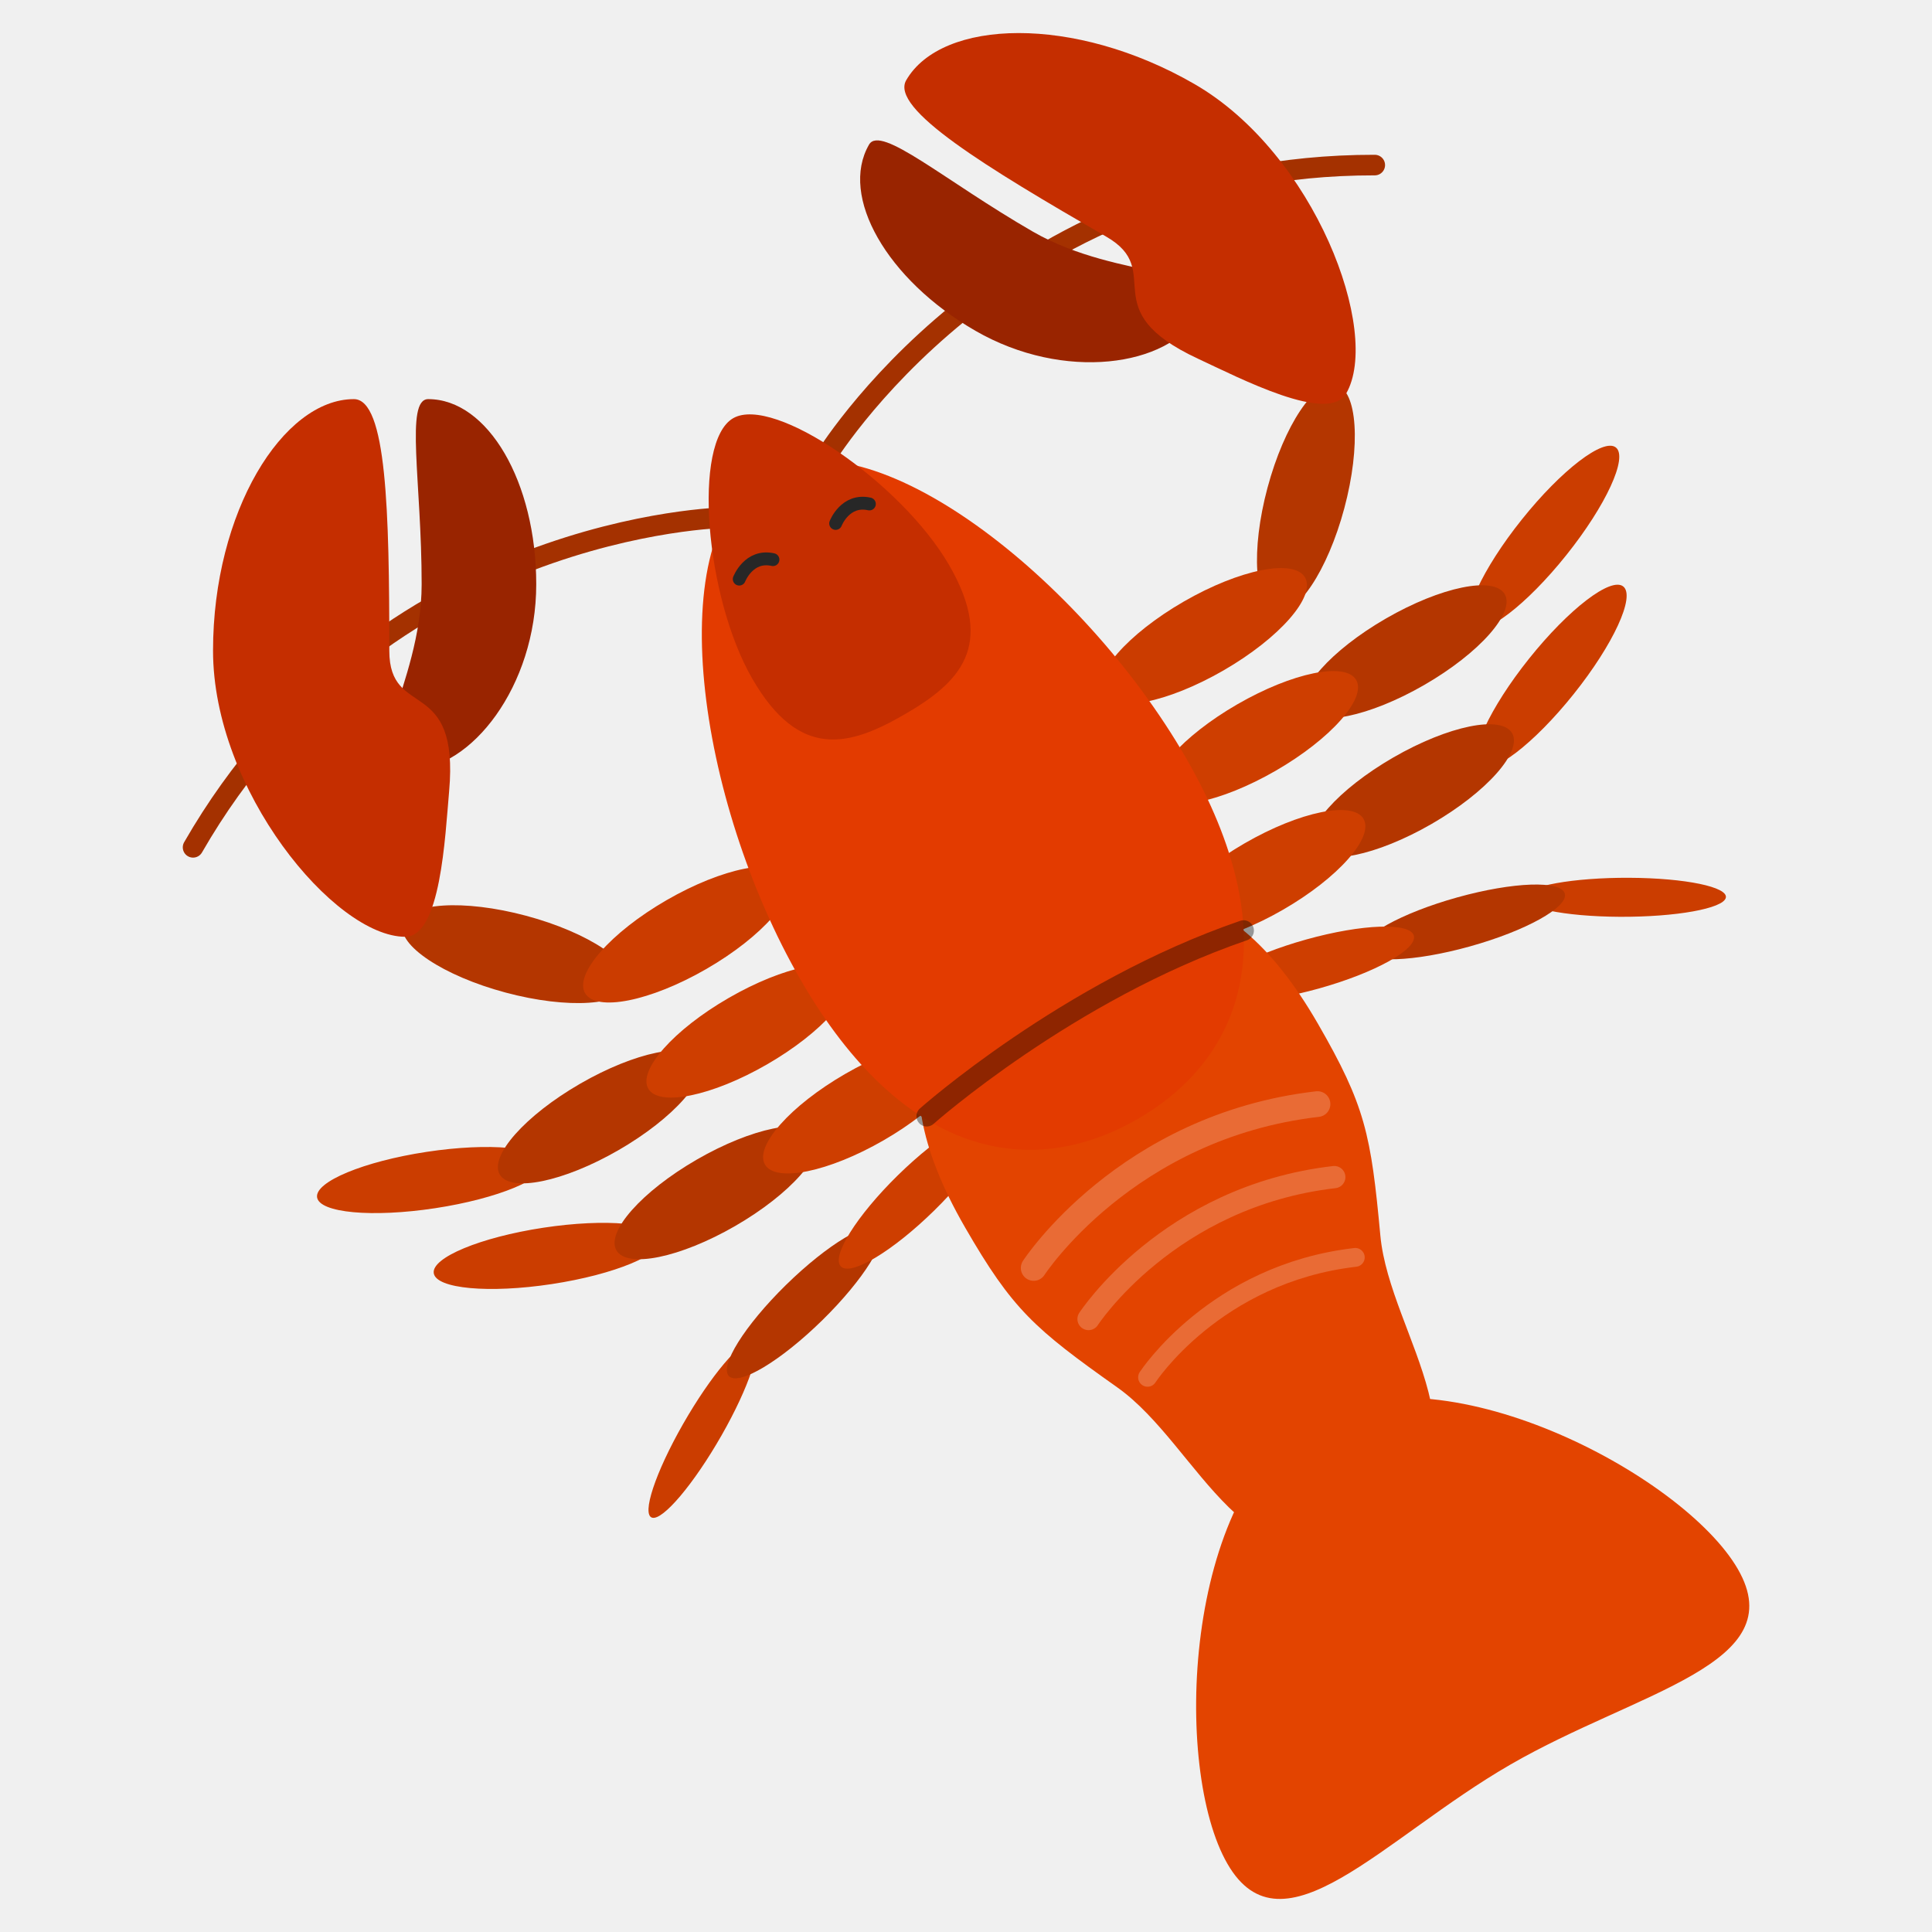
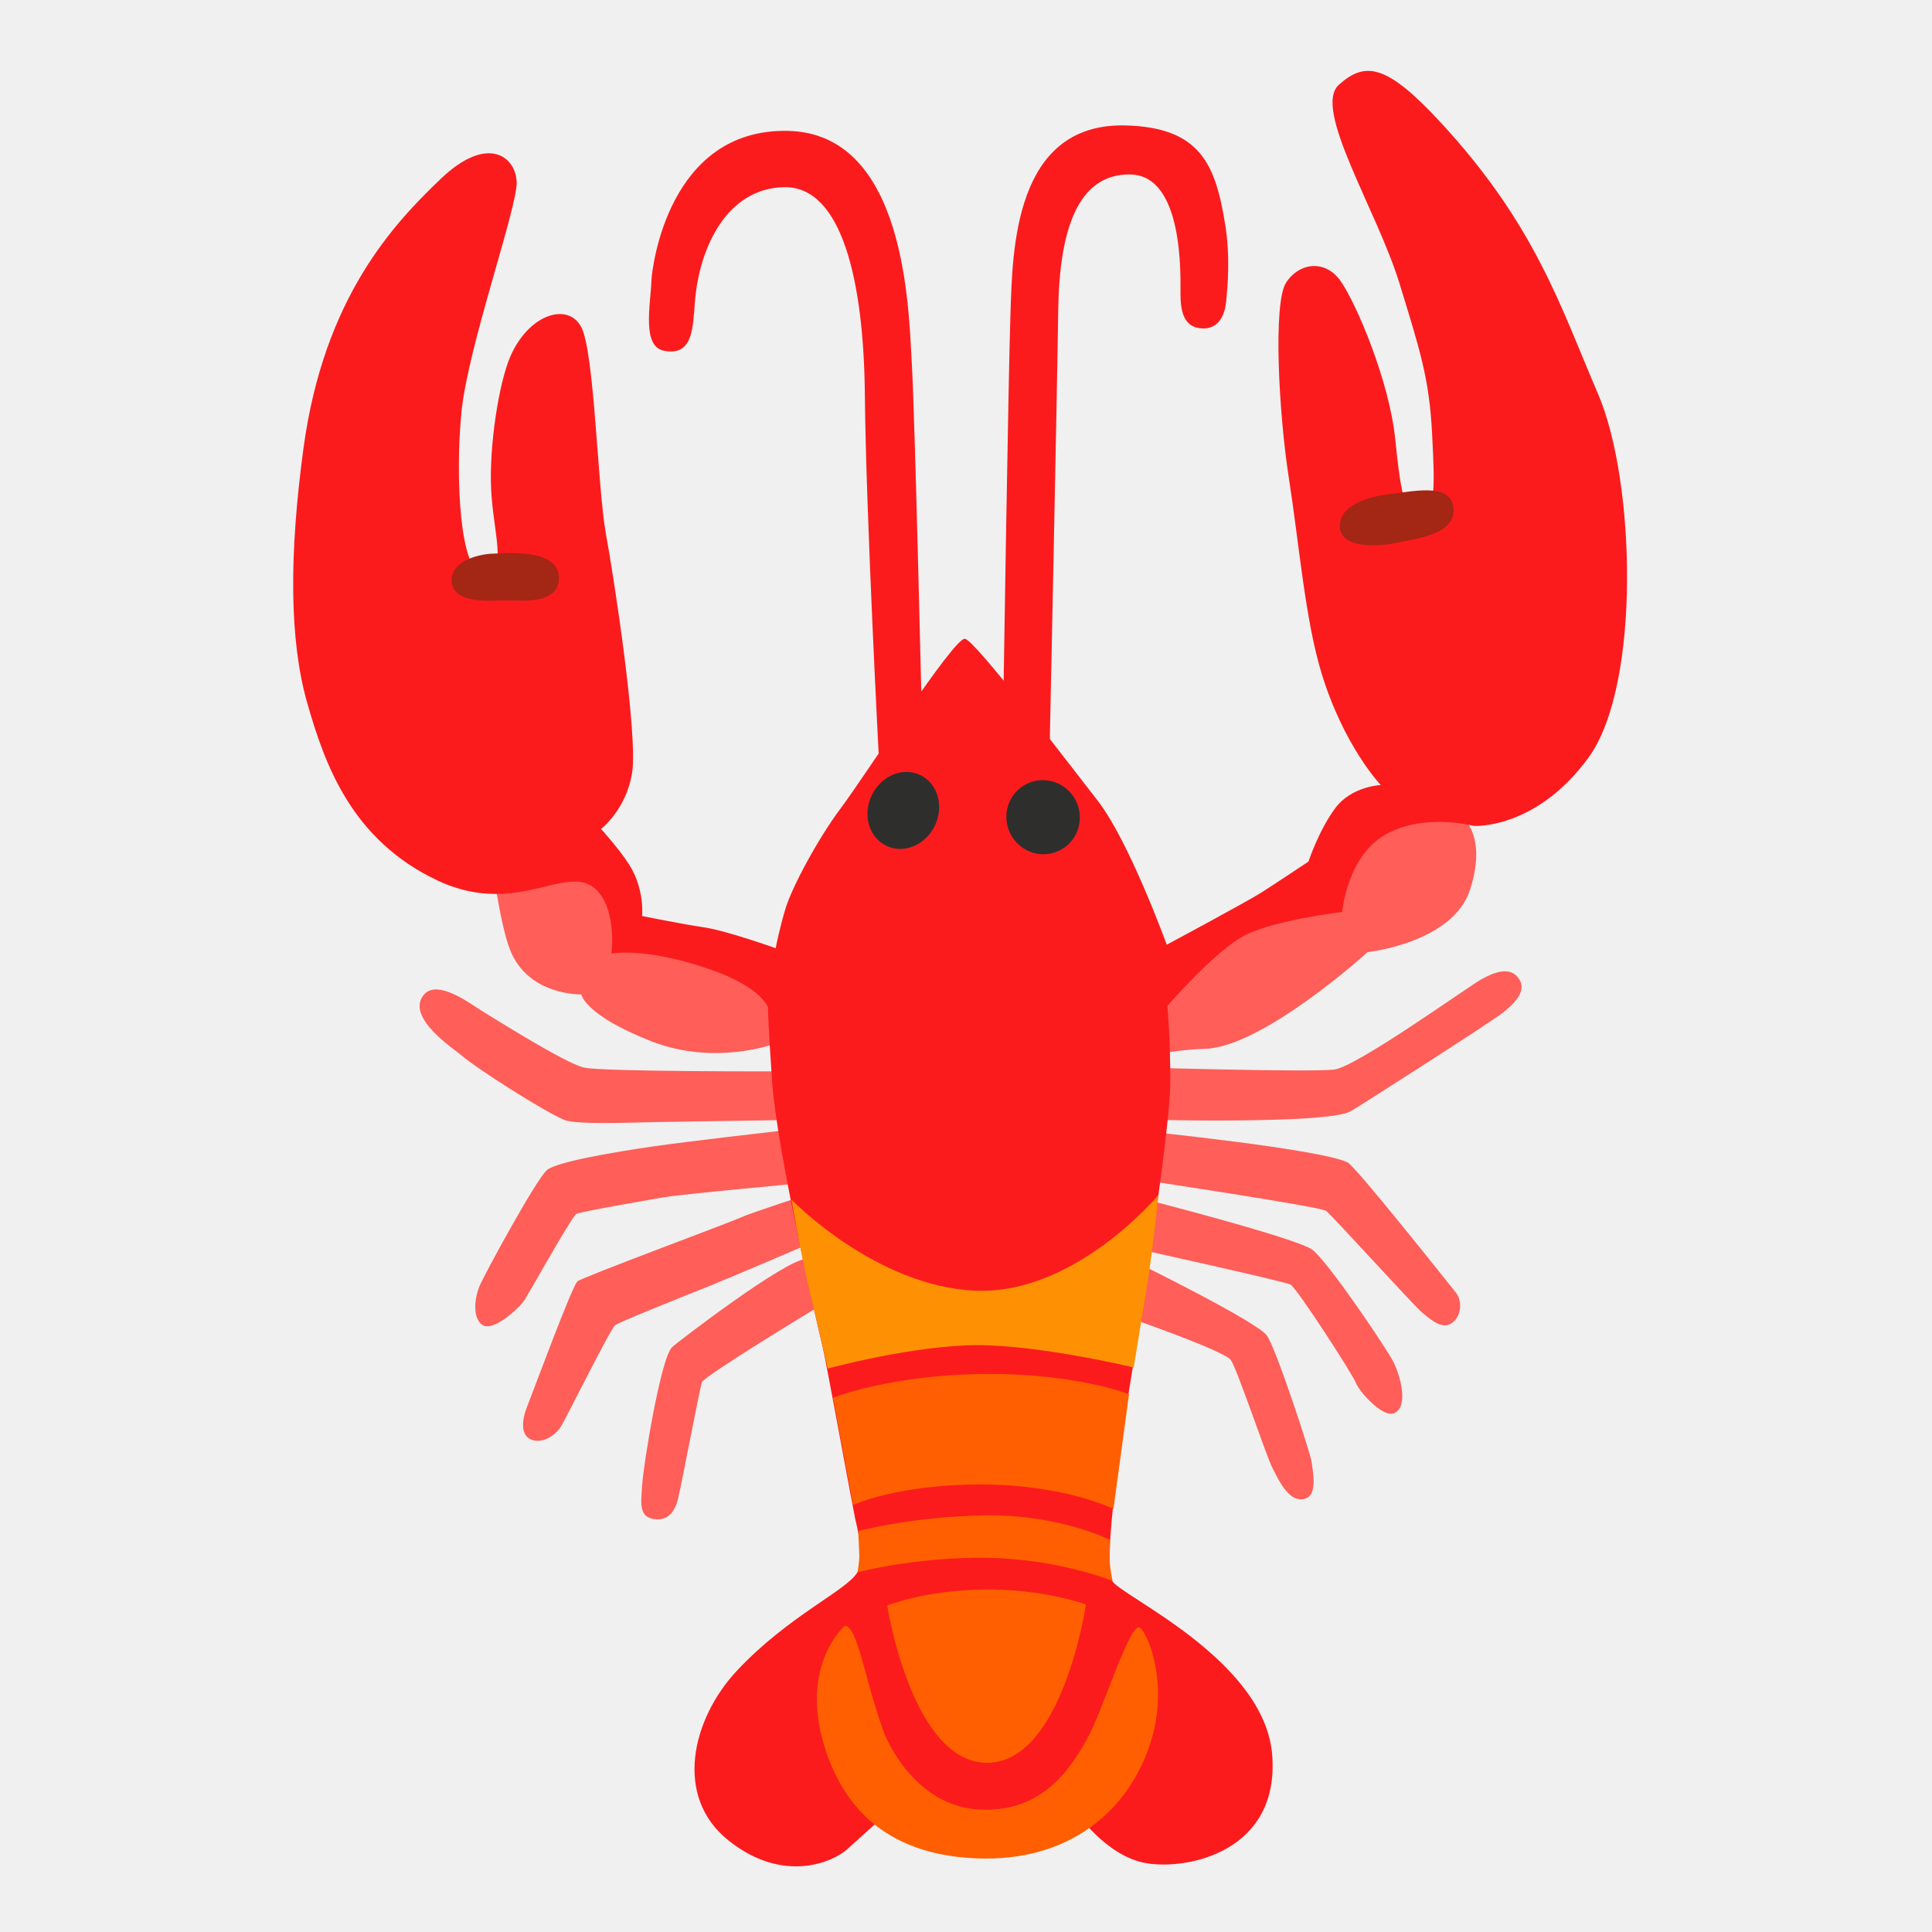
- <svg xmlns="http://www.w3.org/2000/svg" height="128" width="128">
-   <defs>
-     <linearGradient id="a">
-       <stop offset="0" />
-       <stop offset="1" stop-opacity="0" />
-     </linearGradient>
-   </defs>
-   <g transform="scale(.34071) rotate(-30 202.626 -91.85)">
-     <path d="M52.925 44.01S-5.753 11.411-68.649 47.845" fill="none" stroke="#a43100" stroke-width="4" stroke-linecap="round" stroke-linejoin="round" />
-     <g transform="matrix(.8847 -.22762 -.17738 -.63566 39.566 271.772)" stroke-linecap="round" stroke-linejoin="round">
-       <ellipse cx="-5.105" cy="154.362" rx="22.373" ry="5.54" transform="rotate(21.352)" fill="#cb3d00" stroke-width="3.693" paint-order="stroke fill markers" />
-       <ellipse ry="7.458" rx="22.373" cy="147.661" cx="-26.441" fill="#b43600" stroke-width="4.285" paint-order="stroke fill markers" />
-       <ellipse cx="6.915" cy="147.661" rx="22.373" ry="7.458" fill="#ce3e00" stroke-width="4.285" paint-order="stroke fill markers" />
-     </g>
-     <g transform="translate(12.272 9.204)" stroke-linecap="round" stroke-linejoin="round">
-       <ellipse transform="rotate(21.352)" ry="5.54" rx="22.373" cy="154.362" cx="-5.105" fill="#cb3d00" stroke-width="3.693" paint-order="stroke fill markers" />
-       <ellipse cx="-26.441" cy="147.661" rx="22.373" ry="7.458" fill="#b43600" stroke-width="4.285" paint-order="stroke fill markers" />
-       <ellipse ry="7.458" rx="22.373" cy="147.661" cx="6.915" fill="#ce3e00" stroke-width="4.285" paint-order="stroke fill markers" />
-     </g>
-     <ellipse ry="7.729" rx="22.78" cy="86.195" cx="51.295" transform="rotate(45)" fill="#b43600" stroke-width="4.285" stroke-linecap="round" stroke-linejoin="round" paint-order="stroke fill markers" />
-     <ellipse cx="5.966" cy="110.508" rx="22.78" ry="7.729" fill="#cb3c00" stroke-width="4.285" stroke-linecap="round" stroke-linejoin="round" paint-order="stroke fill markers" />
-     <g stroke-width=".782">
-       <path d="M-4.576 25.767c-9.94 17.218-29.825 24.348-19.778 30.148 10.046 5.8 29.134-1.79 39.075-19.007 9.94-17.217 9.854-35.877-.192-41.677C10.6-7.04 5.364 8.55-4.576 25.767z" fill="#992400" paint-order="stroke fill markers" />
-       <path d="M-16.482 33.81c-6.754 11.697 9.462 10.917-3.605 29.505-5.095 7.249-15.554 23.672-21.527 20.224-11.945-6.896-18.06-43.471-4.552-66.867C-32.658-6.725-9.936-18.894 2.01-11.998 7.54-8.804-2.975 10.413-16.482 33.81z" fill="#c52e00" paint-order="stroke fill markers" />
-     </g>
-     <g transform="translate(0 -14.915)" stroke-linecap="round" stroke-linejoin="round">
-       <ellipse cx="-5.105" cy="154.362" rx="22.373" ry="5.54" transform="rotate(21.352)" fill="#cb3d00" stroke-width="3.693" paint-order="stroke fill markers" />
-       <ellipse ry="7.458" rx="22.373" cy="147.661" cx="-26.441" fill="#b43600" stroke-width="4.285" paint-order="stroke fill markers" />
-       <ellipse cx="6.915" cy="147.661" rx="22.373" ry="7.458" fill="#ce3e00" stroke-width="4.285" paint-order="stroke fill markers" />
-     </g>
-   </g>
-   <g transform="matrix(-.29507 .17036 .17036 .29507 62.675 8.514)">
-     <path d="M52.925 44.01S-5.753 11.411-68.649 47.845" fill="none" stroke="#a43100" stroke-width="4" stroke-linecap="round" stroke-linejoin="round" />
-     <g transform="matrix(.8847 -.22762 -.17738 -.63566 39.566 271.772)" stroke-linecap="round" stroke-linejoin="round">
-       <ellipse transform="rotate(21.352)" ry="5.54" rx="22.373" cy="154.362" cx="-5.105" fill="#cb3d00" stroke-width="3.693" paint-order="stroke fill markers" />
-       <ellipse cx="-26.441" cy="147.661" rx="22.373" ry="7.458" fill="#b43600" stroke-width="4.285" paint-order="stroke fill markers" />
-       <ellipse ry="7.458" rx="22.373" cy="147.661" cx="6.915" fill="#ce3e00" stroke-width="4.285" paint-order="stroke fill markers" />
-     </g>
-     <g transform="translate(12.272 9.204)" stroke-linecap="round" stroke-linejoin="round">
-       <ellipse cx="-5.105" cy="154.362" rx="22.373" ry="5.54" transform="rotate(21.352)" fill="#cb3d00" stroke-width="3.693" paint-order="stroke fill markers" />
-       <ellipse ry="7.458" rx="22.373" cy="147.661" cx="-26.441" fill="#b43600" stroke-width="4.285" paint-order="stroke fill markers" />
-       <ellipse cx="6.915" cy="147.661" rx="22.373" ry="7.458" fill="#ce3e00" stroke-width="4.285" paint-order="stroke fill markers" />
-     </g>
-     <ellipse transform="rotate(45)" cx="51.295" cy="86.195" rx="22.78" ry="7.729" fill="#b43600" stroke-width="4.285" stroke-linecap="round" stroke-linejoin="round" paint-order="stroke fill markers" />
-     <ellipse ry="7.729" rx="22.78" cy="110.508" cx="5.966" fill="#cb3c00" stroke-width="4.285" stroke-linecap="round" stroke-linejoin="round" paint-order="stroke fill markers" />
-     <g stroke-width=".782">
-       <path d="M-4.576 25.767c-9.94 17.218-29.825 24.348-19.778 30.148 10.046 5.8 29.134-1.79 39.075-19.007 9.94-17.217 9.854-35.877-.192-41.677C10.6-7.04 5.364 8.55-4.576 25.767z" fill="#992400" paint-order="stroke fill markers" />
-       <path d="M-16.482 33.81c-6.754 11.697 9.462 10.917-3.605 29.505-5.095 7.249-15.554 23.672-21.527 20.224-11.945-6.896-18.06-43.471-4.552-66.867C-32.658-6.725-9.936-18.894 2.01-11.998 7.54-8.804-2.975 10.413-16.482 33.81z" fill="#c52e00" paint-order="stroke fill markers" />
-     </g>
-     <g transform="translate(0 -14.915)" stroke-linecap="round" stroke-linejoin="round">
-       <ellipse transform="rotate(21.352)" ry="5.54" rx="22.373" cy="154.362" cx="-5.105" fill="#cb3d00" stroke-width="3.693" paint-order="stroke fill markers" />
-       <ellipse cx="-26.441" cy="147.661" rx="22.373" ry="7.458" fill="#b43600" stroke-width="4.285" paint-order="stroke fill markers" />
-       <ellipse ry="7.458" rx="22.373" cy="147.661" cx="6.915" fill="#ce3e00" stroke-width="4.285" paint-order="stroke fill markers" />
-     </g>
-   </g>
-   <path d="M87.313 67.82c-6.293-10.9-12.947-9.62-19.09-6.073-6.143 3.546-10.58 8.67-4.286 19.57 3.146 5.45 4.59 6.709 10.088 10.602 5.497 3.893 8.528 14.183 16.987 9.3 8.459-4.884 1.063-12.654.44-19.361-.623-6.708-.992-8.588-4.139-14.038z" fill="#e34400" stroke-width="4.285" stroke-linecap="round" stroke-linejoin="round" paint-order="stroke fill markers" />
-   <path d="M78.553 50.177c6.82 11.812 3.867 19.89-3.178 23.957-7.046 4.068-15.517 2.586-22.337-9.226-6.819-11.811-9.404-29.479-2.358-33.547 7.046-4.068 21.054 7.005 27.873 18.816z" fill="#e33b00" stroke-width="3.962" stroke-linecap="round" stroke-linejoin="round" paint-order="stroke fill markers" />
-   <path d="M62.883 37.44c3.13 5.422.625 7.825-2.976 9.904-3.6 2.078-6.934 3.046-10.064-2.375-3.13-5.422-3.971-15.7-1.271-17.26 2.7-1.558 11.18 4.31 14.31 9.731z" fill="#c52e00" stroke-width=".764" paint-order="stroke fill markers" />
-   <g fill="none" stroke="#272727" stroke-width="2.5" stroke-linecap="round" stroke-linejoin="round">
-     <path d="M48.976 38.367s.633-1.648 2.235-1.29M55.364 34.679s.633-1.648 2.235-1.29" stroke-width=".852" />
-   </g>
-   <path d="M68.484 84.005s6.101-9.39 18.804-10.857" fill="none" stroke="#fff" stroke-width="1.704" stroke-linecap="round" stroke-opacity=".208" />
-   <path d="M72.118 87.388S77.4 79.256 88.4 77.986" fill="none" stroke="#fff" stroke-width="1.475" stroke-linecap="round" stroke-opacity=".208" />
-   <path d="M76.028 91.251s4.466-6.873 13.764-7.946" fill="none" stroke="#fff" stroke-width="1.247" stroke-linecap="round" stroke-opacity=".208" />
-   <path d="M115.139 103.96c3.644 6.31-6.615 8.066-15.07 12.947-8.454 4.881-15.103 12.888-18.747 6.576-3.644-6.31-2.902-24.55 5.552-29.43 8.455-4.882 24.621 3.595 28.265 9.906z" fill="#e34400" stroke-width="4.285" stroke-linecap="round" stroke-linejoin="round" paint-order="stroke fill markers" />
-   <path d="M61.398 73.951s9.34-8.308 20.995-12.3" fill="none" stroke="#000" stroke-width="1.363" stroke-linecap="round" stroke-opacity=".377" />
+ <svg xmlns="http://www.w3.org/2000/svg" version="1.1" id="Layer_3" x="0px" y="0px" viewBox="0 0 128 128" style="enable-background:new 0 0 128 128;" xml:space="preserve">
+   <defs id="defs35237" />
+   <path style="fill:#FF5E59;" d="M69.2,69.7l10.98-8l6.34-2.77l6.76-6.19c0,0,6.13-0.14,4.12,6.19c-1.13,3.54-6.79,4.15-6.79,4.15  s-6.93,6.3-10.79,6.41c-2.46,0.07-4.5,0.66-4.5,0.66l0.16,0.57c0,0,11.41,0.33,12.92,0.14c1.5-0.19,8.88-5.5,9.73-5.97  c0.84-0.47,1.96-0.93,2.53,0c0.47,0.75-0.26,1.55-1.1,2.21c-0.84,0.66-9.4,6.13-10.07,6.52c-1.55,0.9-14.18,0.55-14.18,0.55  l0.39,0.76c0,0,11.9,1.21,13.59,2.09c0.56,0.29,6.78,8.14,7.16,8.61c0.38,0.47,0.45,1.42-0.19,1.97c-0.67,0.58-1.5-0.19-2.06-0.66  c-0.56-0.47-5.97-6.44-6.35-6.72s-12.52-2.1-12.52-2.1l0.09,1.22c0,0,10.55,2.69,11.54,3.47c1.09,0.86,4.82,6.42,5.31,7.33  s1.09,3.03,0.11,3.48c-0.75,0.35-2.32-1.41-2.53-1.97c-0.21-0.56-3.94-6.34-4.36-6.55c-0.42-0.21-10.28-2.39-10.28-2.39l0.21,0.99  c0,0,7.88,3.87,8.52,4.79c0.63,0.92,2.89,7.81,2.96,8.38s0.39,2.1-0.35,2.39c-1.16,0.46-1.9-1.37-2.25-2.01  c-0.35-0.63-2.32-6.51-2.75-7.14c-0.42-0.63-7.18-2.96-7.18-2.96l-19.99-0.67c0,0-7.74,4.68-7.88,5.1c-0.14,0.42-1.37,6.86-1.55,7.6  c-0.11,0.48-0.39,1.51-1.41,1.48c-1.3-0.04-1.06-1.13-0.99-2.32c0.07-1.2,1.2-8.27,1.97-9.08c0.24-0.25,7.53-5.84,8.87-5.84  c1.34,0,0.92-0.21,0.92-0.21l-0.35-0.95c0,0-5.42,2.32-6.83,2.89c-1.41,0.56-6.09,2.43-6.37,2.64C40.45,88,37.4,94.2,37.1,94.61  c-0.35,0.49-1.16,1.06-1.9,0.77c-0.64-0.24-0.7-1.13-0.28-2.18c0.42-1.06,2.99-8.02,3.34-8.31c0.35-0.28,10.03-3.87,10.8-4.22  c0.77-0.35,4.72-1.62,4.72-1.62l-0.56-0.67c0,0-8.09,0.74-9.29,0.95c-1.2,0.21-5.46,0.95-5.74,1.09c-0.28,0.14-3.06,5.1-3.41,5.67  c-0.35,0.56-2.11,2.18-2.82,1.69c-0.7-0.49-0.49-1.83-0.21-2.53c0.28-0.7,3.8-7.18,4.5-7.74c0.7-0.56,4.58-1.2,6.97-1.55  s9.26-1.13,9.26-1.13l-0.14-0.63c0,0-7,0.11-8.9,0.14c-1.55,0.03-5.27,0.18-6.05-0.14c-1.3-0.53-5.88-3.45-6.83-4.29  c-0.42-0.38-3.63-2.43-2.53-3.94c0.87-1.21,3.17,0.56,3.87,0.99c0.7,0.42,5.53,3.48,6.79,3.77c1.27,0.28,12.85,0.25,12.85,0.25  l-0.21-1.83c0,0-3.94,1.49-8.17-0.16c-4.43-1.73-4.65-3.11-4.65-3.11s-3.52,0.11-4.72-2.96c-0.71-1.82-1.2-5.95-1.2-5.95l8.24,0.21  l1.06,4.29l18.93,6.48L69.2,69.7z" id="path35200" />
+   <path style="fill:#FB1B1D;" d="M56.81,104.16c-0.69,1.21-4.55,2.86-7.98,6.52c-2.99,3.19-4.22,8.35-0.56,11.26  c3.66,2.91,6.95,1.41,7.88,0.56c0.94-0.84,3-2.72,3-2.72l5.91,1.88l6.19-1.69c0,0,1.97,3,4.69,3.47c2.72,0.47,8.82-0.75,8.35-7.13  c-0.47-6.38-10.19-10.63-10.61-11.59c-0.75-1.74,1.22-13.19,1.69-16.1c0.47-2.91,2.14-14.1,2.16-16.71c0.03-3-0.19-5.26-0.19-5.26  s3.2-3.73,5.21-4.72c2.01-0.99,6.37-1.51,6.37-1.51s0.32-3.7,2.89-5.14c2.57-1.44,5.84-0.56,5.84-0.56s4.12,0.25,7.6-4.54  c3.48-4.79,3.1-18.34,0.63-24.07s-4.14-11.22-10.49-18.06c-3.52-3.79-4.93-4.01-6.69-2.43s2.53,8.3,4.02,13.16  c1.37,4.46,1.97,6.29,2.16,9.95c0.17,3.34,0.26,5.22-0.76,5.33c-1.02,0.11-1.29-1.11-1.68-4.95c-0.39-3.84-2.55-8.94-3.6-10.46  c-1.02-1.48-2.75-1.27-3.63,0.07c-0.88,1.34-0.49,8.66,0.18,12.95s1.08,9.35,2.15,12.88c1.48,4.89,3.94,7.46,3.94,7.46  s-1.94,0.07-3.03,1.55c-1.09,1.48-1.76,3.52-1.76,3.52s-2.11,1.41-3.1,2.04c-0.99,0.63-6.29,3.47-6.29,3.47s-2.49-6.87-4.58-9.55  c-2.09-2.67-8.17-10.7-8.8-10.72c-0.77-0.02-6.64,9.13-8.19,11.19c-1.55,2.06-3.26,5.28-3.68,6.66s-0.66,2.65-0.66,2.65  s-3.21-1.15-4.74-1.38c-1.53-0.23-4.11-0.75-4.11-0.75s0.19-1.74-0.84-3.38c-0.65-1.04-1.88-2.39-1.88-2.39s1.67-1.27,2.06-3.73  s-1.17-12.74-1.74-15.84c-0.56-3.1-0.75-12.06-1.64-13.7s-3.47-0.84-4.69,1.97c-0.76,1.76-1.41,5.91-1.27,8.82  c0.14,2.91,1.13,5.49-0.47,5.58s-1.92-6.38-1.5-10.7c0.42-4.32,3.71-13.56,3.66-15.25c-0.05-1.69-1.92-3.19-5.02-0.23  s-7.74,7.84-9.1,17.83c-0.96,7.08-0.94,12.72,0.23,16.85c1.17,4.13,2.96,9.15,8.68,11.83c5.73,2.67,9.08-1.91,10.93,1.17  c0.84,1.41,0.56,3.66,0.56,3.66s2.14-0.45,6.38,0.99c3.61,1.22,3.99,2.58,3.99,2.58s0.01,1.16,0.28,4.97  c0.33,4.65,3.1,16.52,3.33,17.46c0.23,0.94,1.87,9.97,2.16,11.4C57.05,102.24,57.19,103.51,56.81,104.16z" id="path35202" />
+   <path style="fill:#FB1B1D;" d="M44,23.24c1.9,0.36,1.9-1.47,2.04-3.24c0.28-3.59,2.11-7.53,5.91-7.6c3.8-0.07,5.28,6.12,5.35,13.8  s0.92,23.86,0.92,23.86l2.89-1.2c0,0-0.49-21.26-0.7-24.78S60.05,8.81,52.17,8.67s-8.97,9.01-9.01,9.92  C43.09,20.28,42.52,22.96,44,23.24z" id="path35204" />
+   <path style="fill:#FB1B1D;" d="M66.46,47.24c0,0,0.35-22.67,0.49-26.61c0.14-3.94,0.21-12.49,7.6-12.32  c4.97,0.12,5.98,2.58,6.62,6.55c0.35,2.18,0.16,4.13,0.07,5.07c-0.07,0.77-0.38,1.85-1.55,1.83c-1.27-0.03-1.48-1.13-1.48-2.32  s0.21-7.81-3.31-7.88c-3.52-0.07-4.72,3.73-4.79,9.01s-0.56,28.58-0.56,28.58L66.46,47.24z" id="path35206" />
+   <path style="fill:#FF5F00;" d="M55.97,107.71c0,0-3.03,2.6-1.34,8.02c1.15,3.7,3.8,7.11,10,7.39s10.28-3.17,11.68-7.95  c1.04-3.53-0.14-6.76-0.77-7.32c-0.63-0.56-2.44,5.42-3.5,7.32s-2.91,4.93-7.13,4.72c-3.87-0.19-5.88-3.83-6.41-5.28  C57.31,111.3,56.81,107.71,55.97,107.71z" id="path35208" />
+   <path style="fill:#FF5F00;" d="M58.78,106.37c0,0,2.39-0.99,6.34-1.06c3.94-0.07,6.83,0.99,6.83,0.99s-1.55,10.49-6.55,10.49  S58.78,106.37,58.78,106.37z" id="path35210" />
+   <path style="fill:#FF5F00;" d="M56.86,101.44c0,0,0.05,1.03,0.07,1.53c0.02,0.49-0.12,1.2-0.12,1.2s3.87-1.03,8.59-0.96  s8.31,1.53,8.31,1.53s-0.2-0.92-0.19-1.45c0.01-0.54,0.02-1.27,0.02-1.27s-3.36-1.69-8.21-1.62  C60.47,100.46,56.86,101.44,56.86,101.44z" id="path35212" />
+   <path style="fill:#FF5F00;" d="M55.19,92.6c0,0,3.8-1.5,9.92-1.57s9.69,1.34,9.69,1.34l-1.03,7.6c0,0-3.24-1.62-8.8-1.62  s-8.45,1.36-8.45,1.36L55.19,92.6z" id="path35214" />
+   <path style="fill:#FE9004;" d="M54.84,90.67c0,0,5.7-1.55,9.92-1.55c4.22,0,10.35,1.48,10.35,1.48s0.45-2.72,0.87-5.33  c0.42-2.6,0.77-6.1,0.77-6.1s-5.51,6.62-12.13,6.34c-6.62-0.28-12.18-6.03-12.18-6.03s0.63,3.71,1.24,6.24  C54.19,87.79,54.84,90.67,54.84,90.67z" id="path35218" />
+   <ellipse transform="matrix(0.9114 -0.4115 0.4115 0.9114 -16.1574 33.2374)" style="fill:#2E2F2D;" cx="69.11" cy="54.14" rx="2.43" ry="2.46" id="ellipse35224" />
+   <ellipse transform="matrix(0.4301 -0.9028 0.9028 0.4301 -14.3747 84.6299)" style="fill:#2E2F2D;" cx="59.85" cy="53.7" rx="2.6" ry="2.32" id="ellipse35226" />
+   <path style="fill:#A42615;" d="M92.43,35.98c1.45-0.31,4.01-0.56,3.87-2.32c-0.14-1.76-2.89-1.06-4.22-0.92  c-1.34,0.14-3.38,0.7-3.31,2.18S91.45,36.19,92.43,35.98z" id="path35230" />
+   <path style="fill:#A42615;" d="M33.3,39.78c0.92-0.05,3.8,0.42,3.73-1.55s-3.73-1.55-4.36-1.55c-0.63,0-2.75,0.35-2.75,1.76  S31.9,39.85,33.3,39.78z" id="path35232" />
</svg>
